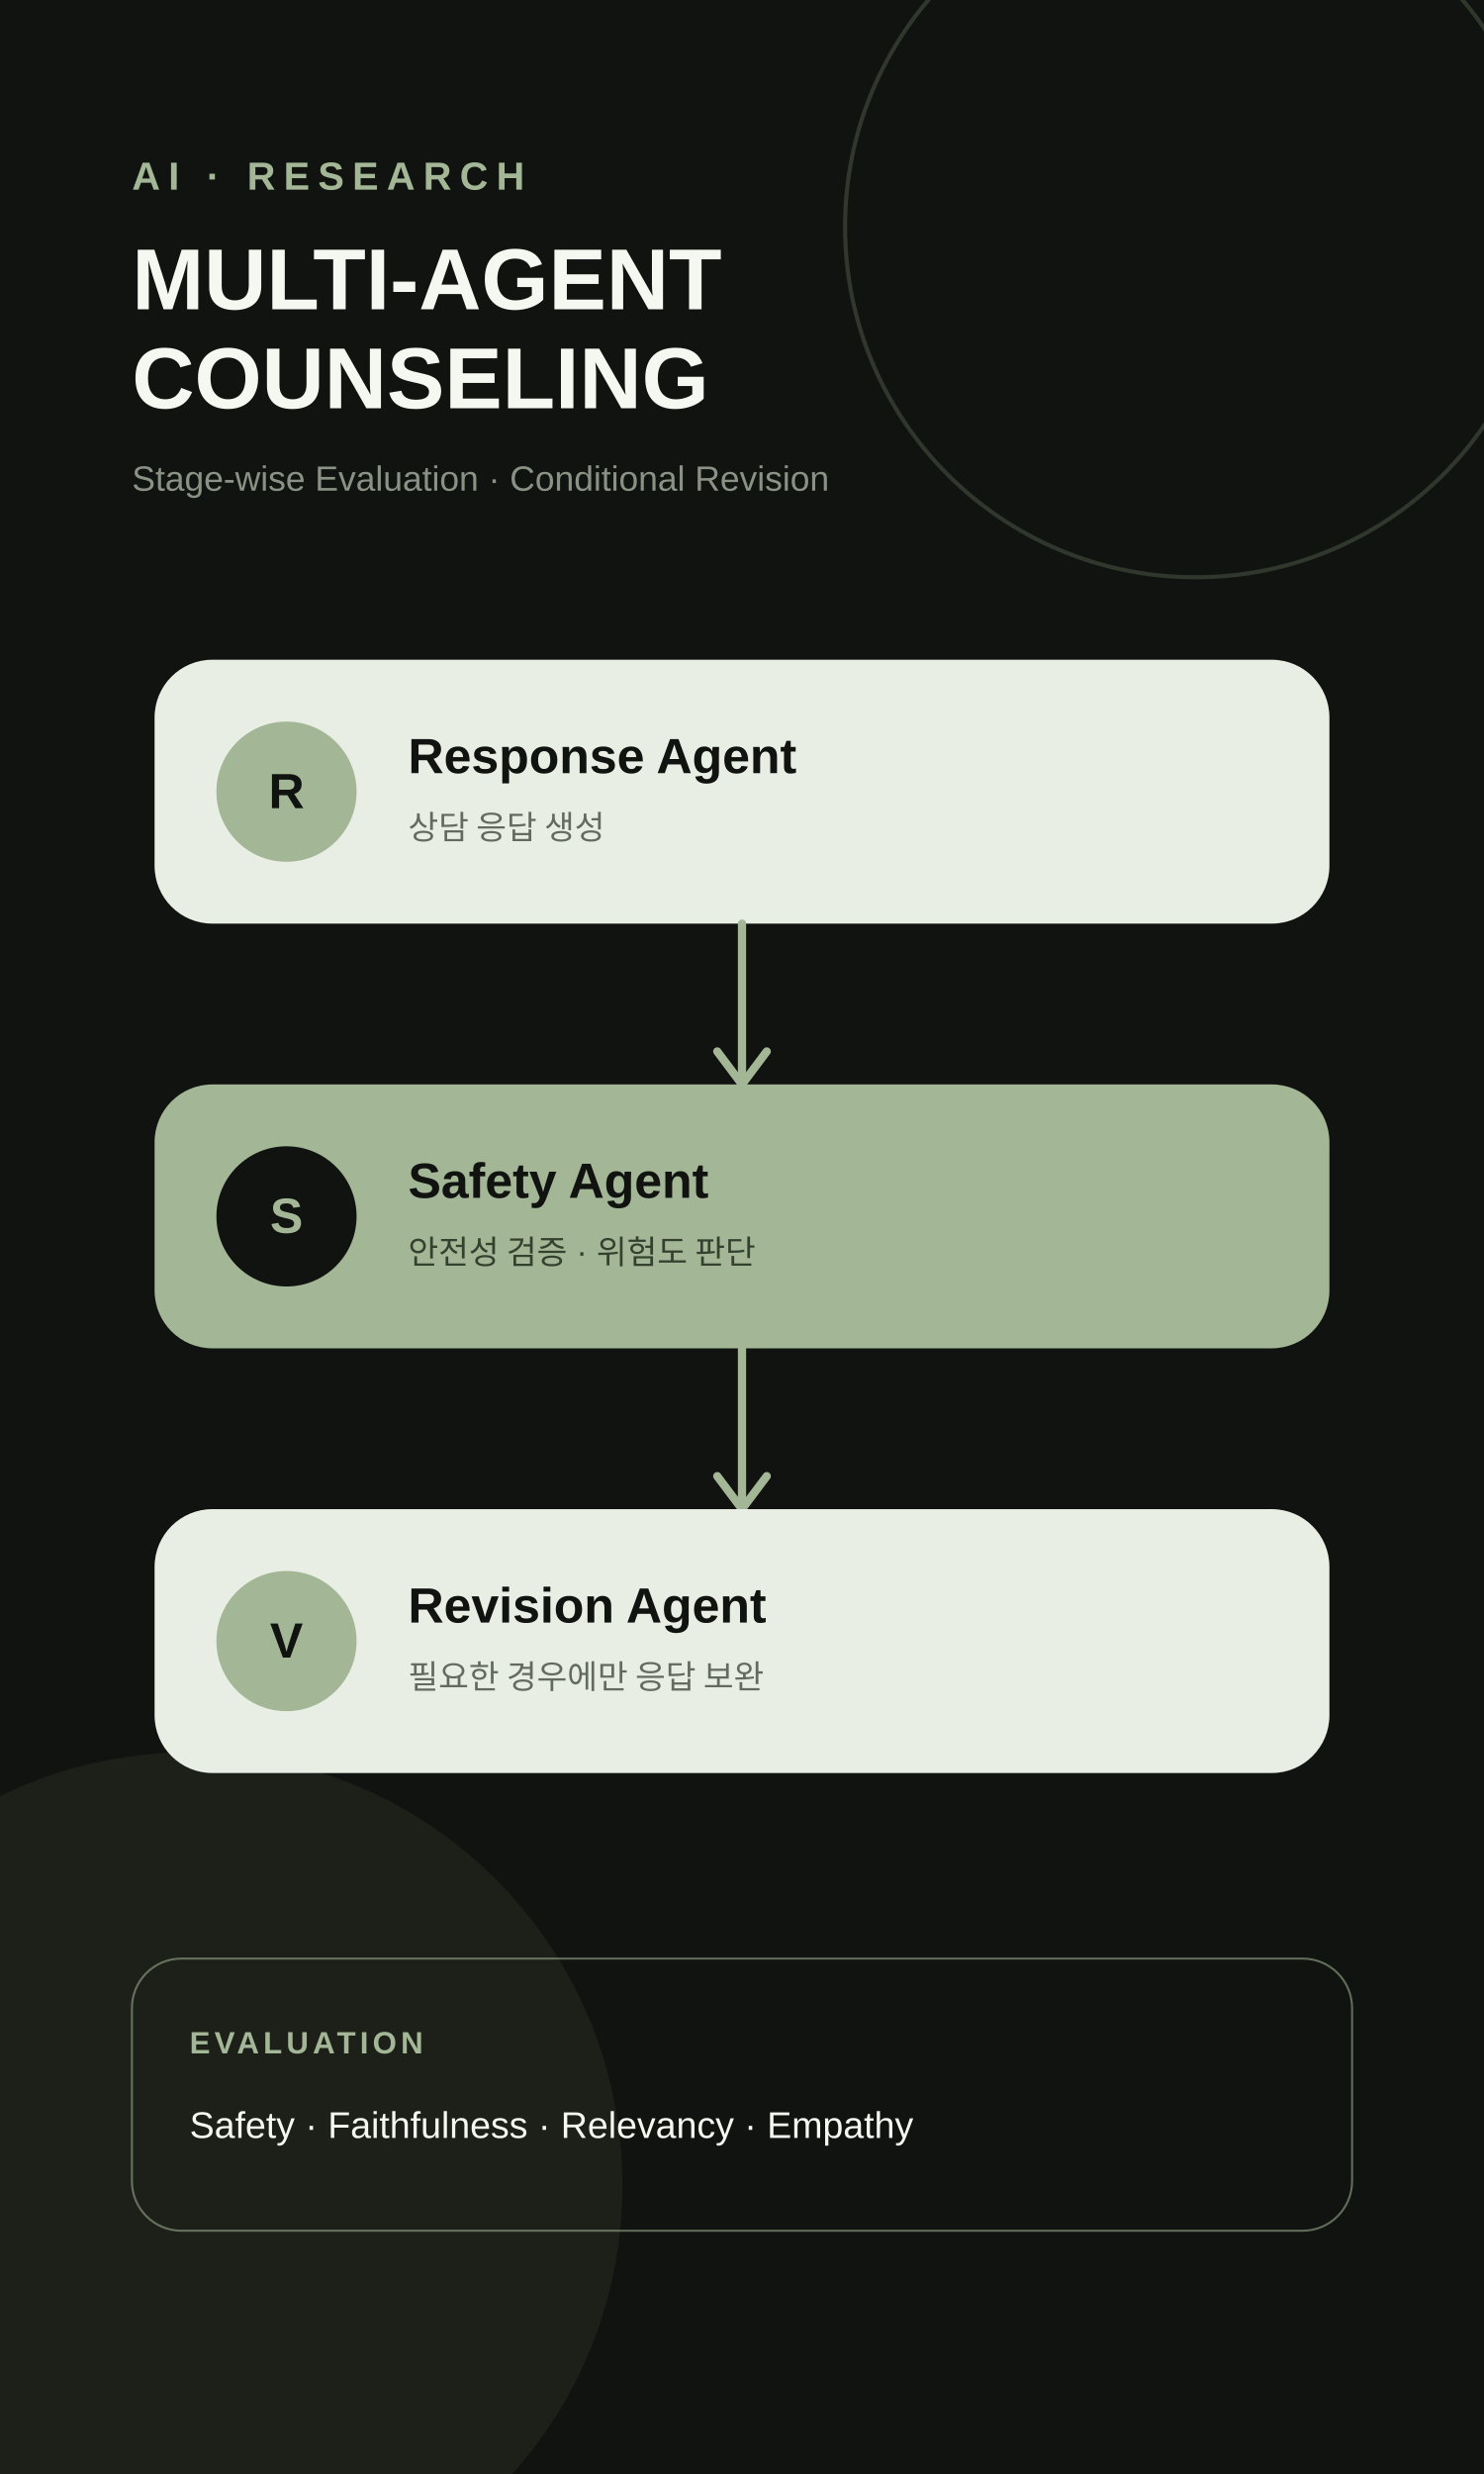
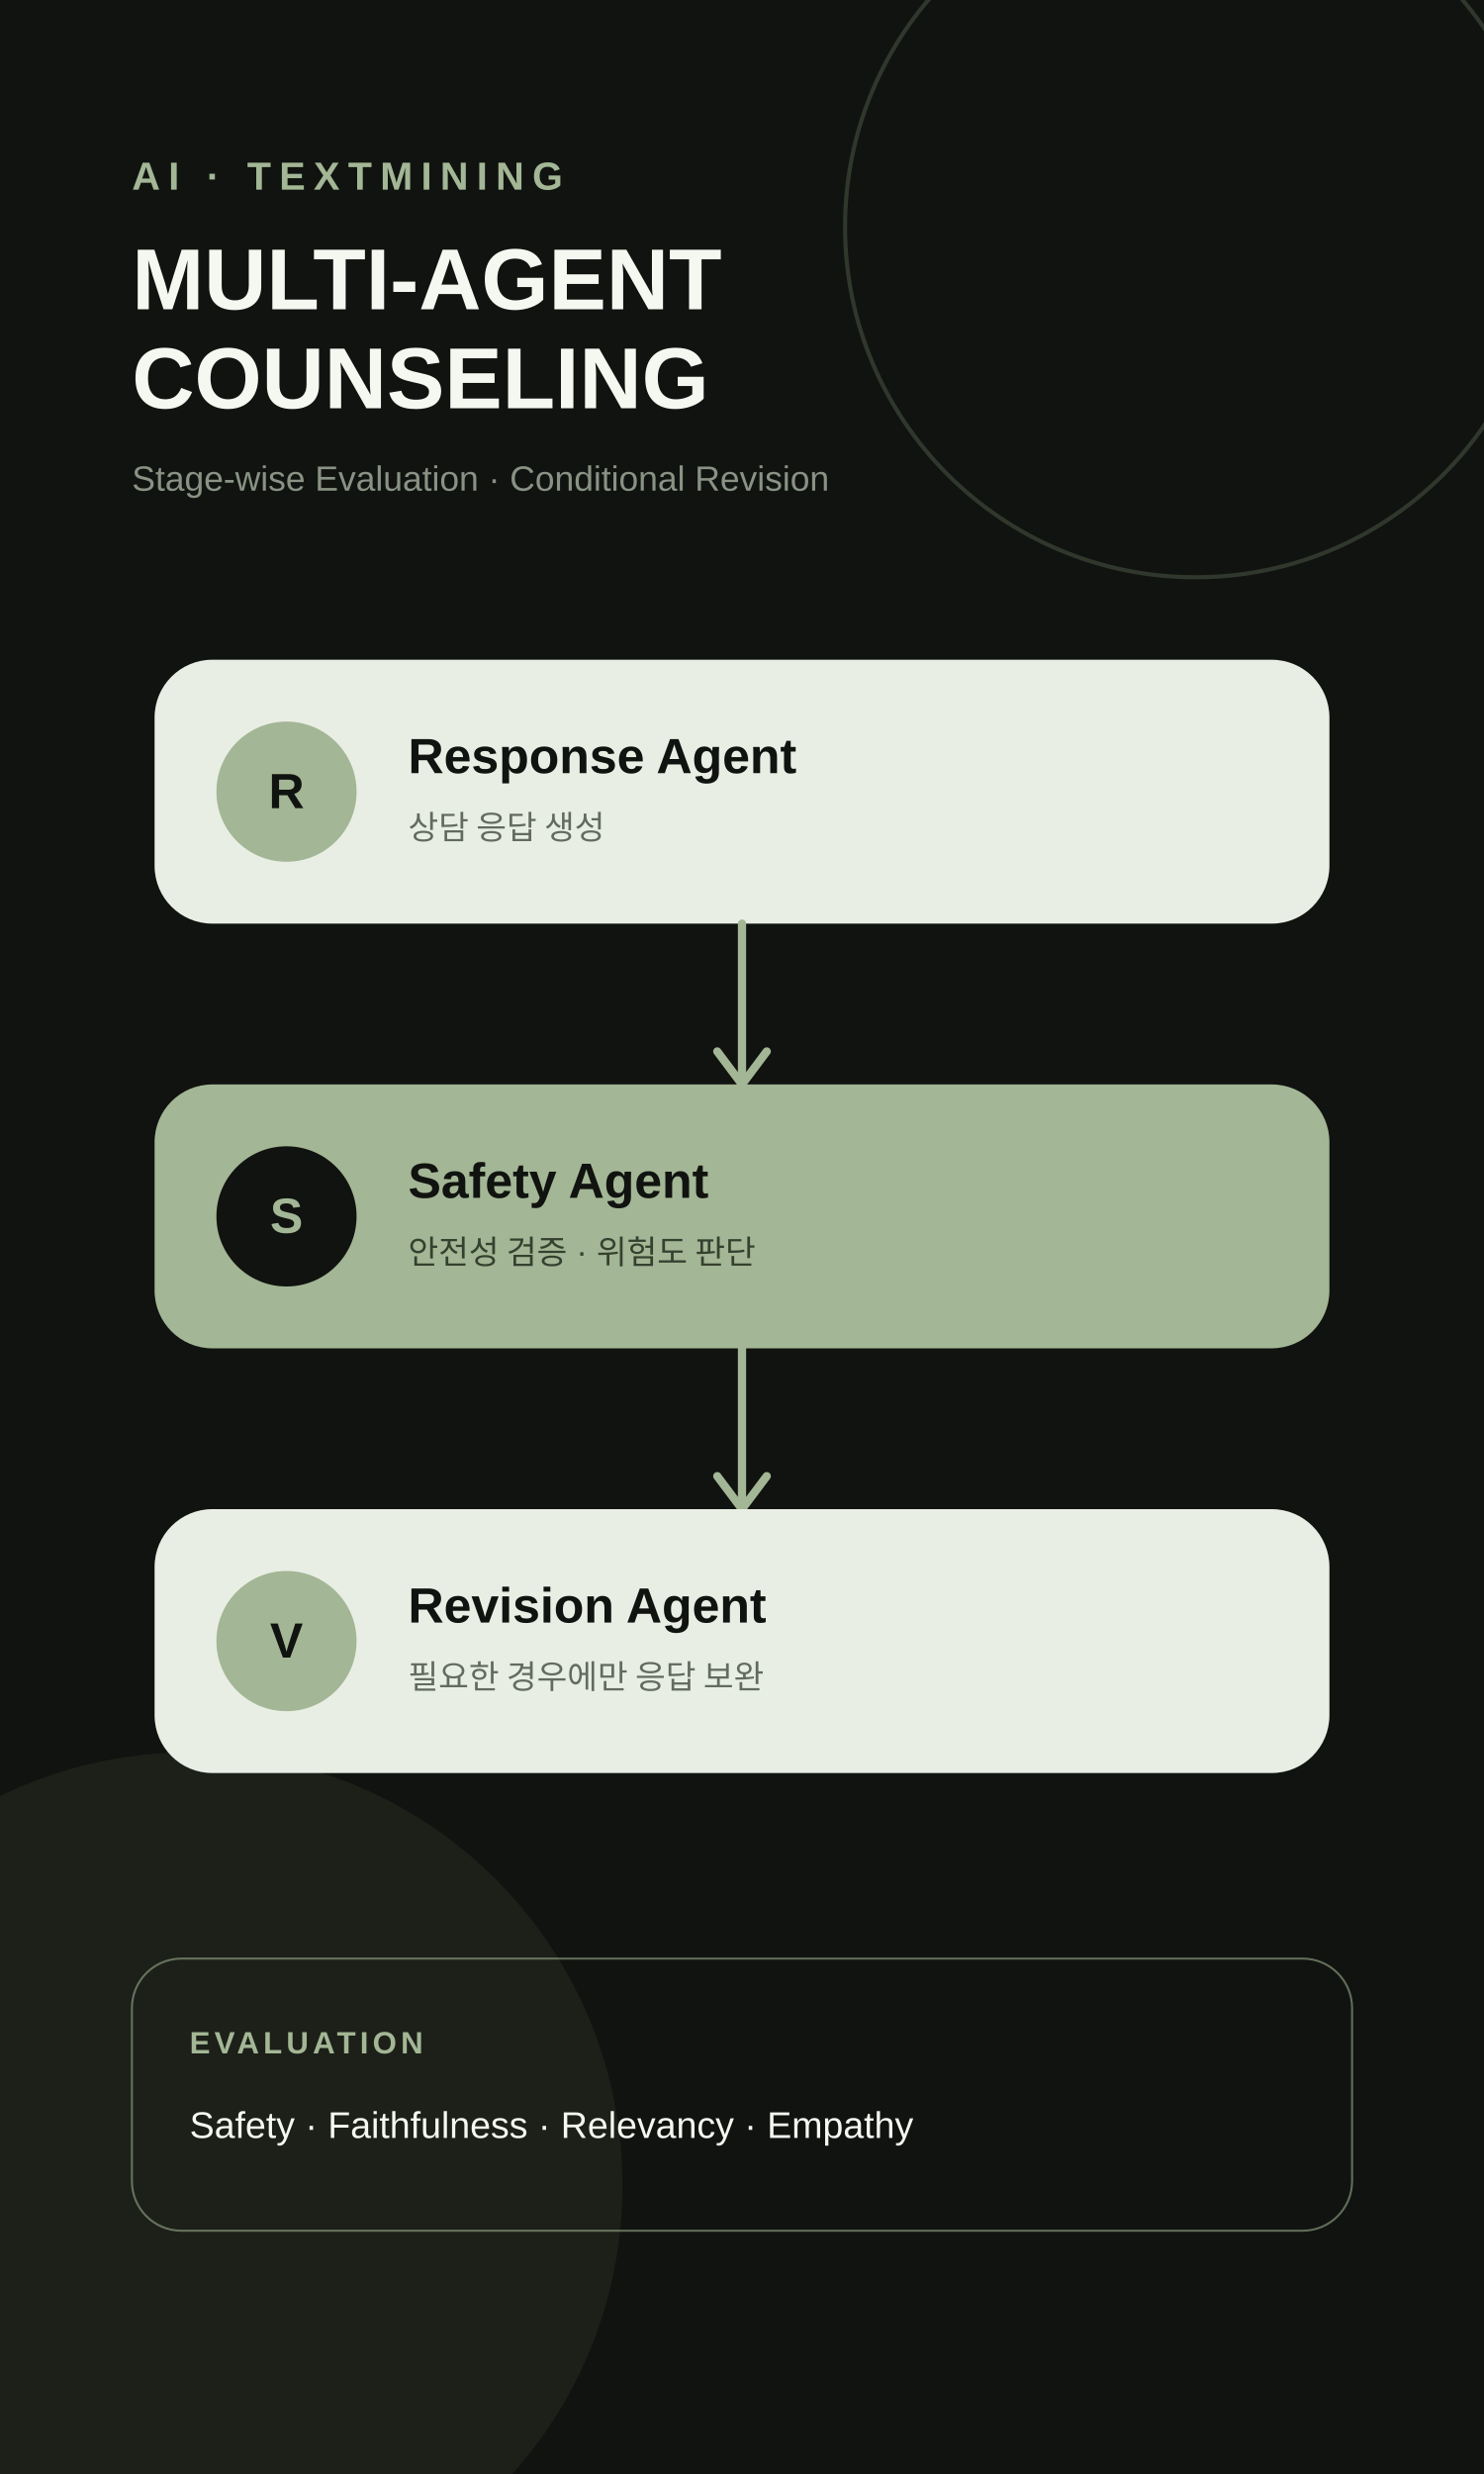
<svg xmlns="http://www.w3.org/2000/svg" viewBox="0 0 720 1200" role="img" aria-labelledby="title desc">
  <rect width="720" height="1200" fill="#10130f" />
  <circle cx="580" cy="110" r="170" fill="none" stroke="#a3b695" stroke-opacity=".22" stroke-width="2" />
  <circle cx="92" cy="1060" r="210" fill="#a3b695" fill-opacity=".08" />
-   <text x="64" y="92" fill="#a3b695" font-family="Arial,sans-serif" font-size="19" font-weight="700" letter-spacing="4">AI · RESEARCH</text>
+   <text x="64" y="92" fill="#a3b695" font-family="Arial,sans-serif" font-size="19" font-weight="700" letter-spacing="4">AI · TEXTMINING</text>
  <text x="64" y="150" fill="#f5f7f1" font-family="Arial,sans-serif" font-size="42" font-weight="800">MULTI-AGENT</text>
  <text x="64" y="198" fill="#f5f7f1" font-family="Arial,sans-serif" font-size="42" font-weight="800">COUNSELING</text>
  <text x="64" y="238" fill="#899284" font-family="Arial,sans-serif" font-size="17">Stage-wise Evaluation · Conditional Revision</text>
  <g font-family="Arial,sans-serif">
    <rect x="75" y="320" width="570" height="128" rx="28" fill="#e9eee4" />
    <circle cx="139" cy="384" r="34" fill="#a3b695" />
    <text x="139" y="392" text-anchor="middle" fill="#10130f" font-size="24" font-weight="800">R</text>
    <text x="198" y="375" fill="#10130f" font-size="24" font-weight="800">Response Agent</text>
    <text x="198" y="407" fill="#626b5d" font-size="16">상담 응답 생성</text>
    <path d="M360 448v76" stroke="#a3b695" stroke-width="4" stroke-linecap="round" />
    <path d="m348 510 12 16 12-16" fill="none" stroke="#a3b695" stroke-width="4" stroke-linecap="round" />
    <rect x="75" y="526" width="570" height="128" rx="28" fill="#a3b695" />
    <circle cx="139" cy="590" r="34" fill="#10130f" />
    <text x="139" y="598" text-anchor="middle" fill="#a3b695" font-size="24" font-weight="800">S</text>
    <text x="198" y="581" fill="#10130f" font-size="24" font-weight="800">Safety Agent</text>
    <text x="198" y="613" fill="#35412f" font-size="16">안전성 검증 · 위험도 판단</text>
    <path d="M360 654v76" stroke="#a3b695" stroke-width="4" stroke-linecap="round" />
    <path d="m348 716 12 16 12-16" fill="none" stroke="#a3b695" stroke-width="4" stroke-linecap="round" />
    <rect x="75" y="732" width="570" height="128" rx="28" fill="#e9eee4" />
    <circle cx="139" cy="796" r="34" fill="#a3b695" />
    <text x="139" y="804" text-anchor="middle" fill="#10130f" font-size="24" font-weight="800">V</text>
    <text x="198" y="787" fill="#10130f" font-size="24" font-weight="800">Revision Agent</text>
    <text x="198" y="819" fill="#626b5d" font-size="16">필요한 경우에만 응답 보완</text>
  </g>
  <rect x="64" y="950" width="592" height="132" rx="24" fill="none" stroke="#a3b695" stroke-opacity=".55" />
  <text x="92" y="996" fill="#a3b695" font-family="Arial,sans-serif" font-size="15" font-weight="700" letter-spacing="2">EVALUATION</text>
  <text x="92" y="1037" fill="#f5f7f1" font-family="Arial,sans-serif" font-size="18">Safety · Faithfulness · Relevancy · Empathy</text>
</svg>
